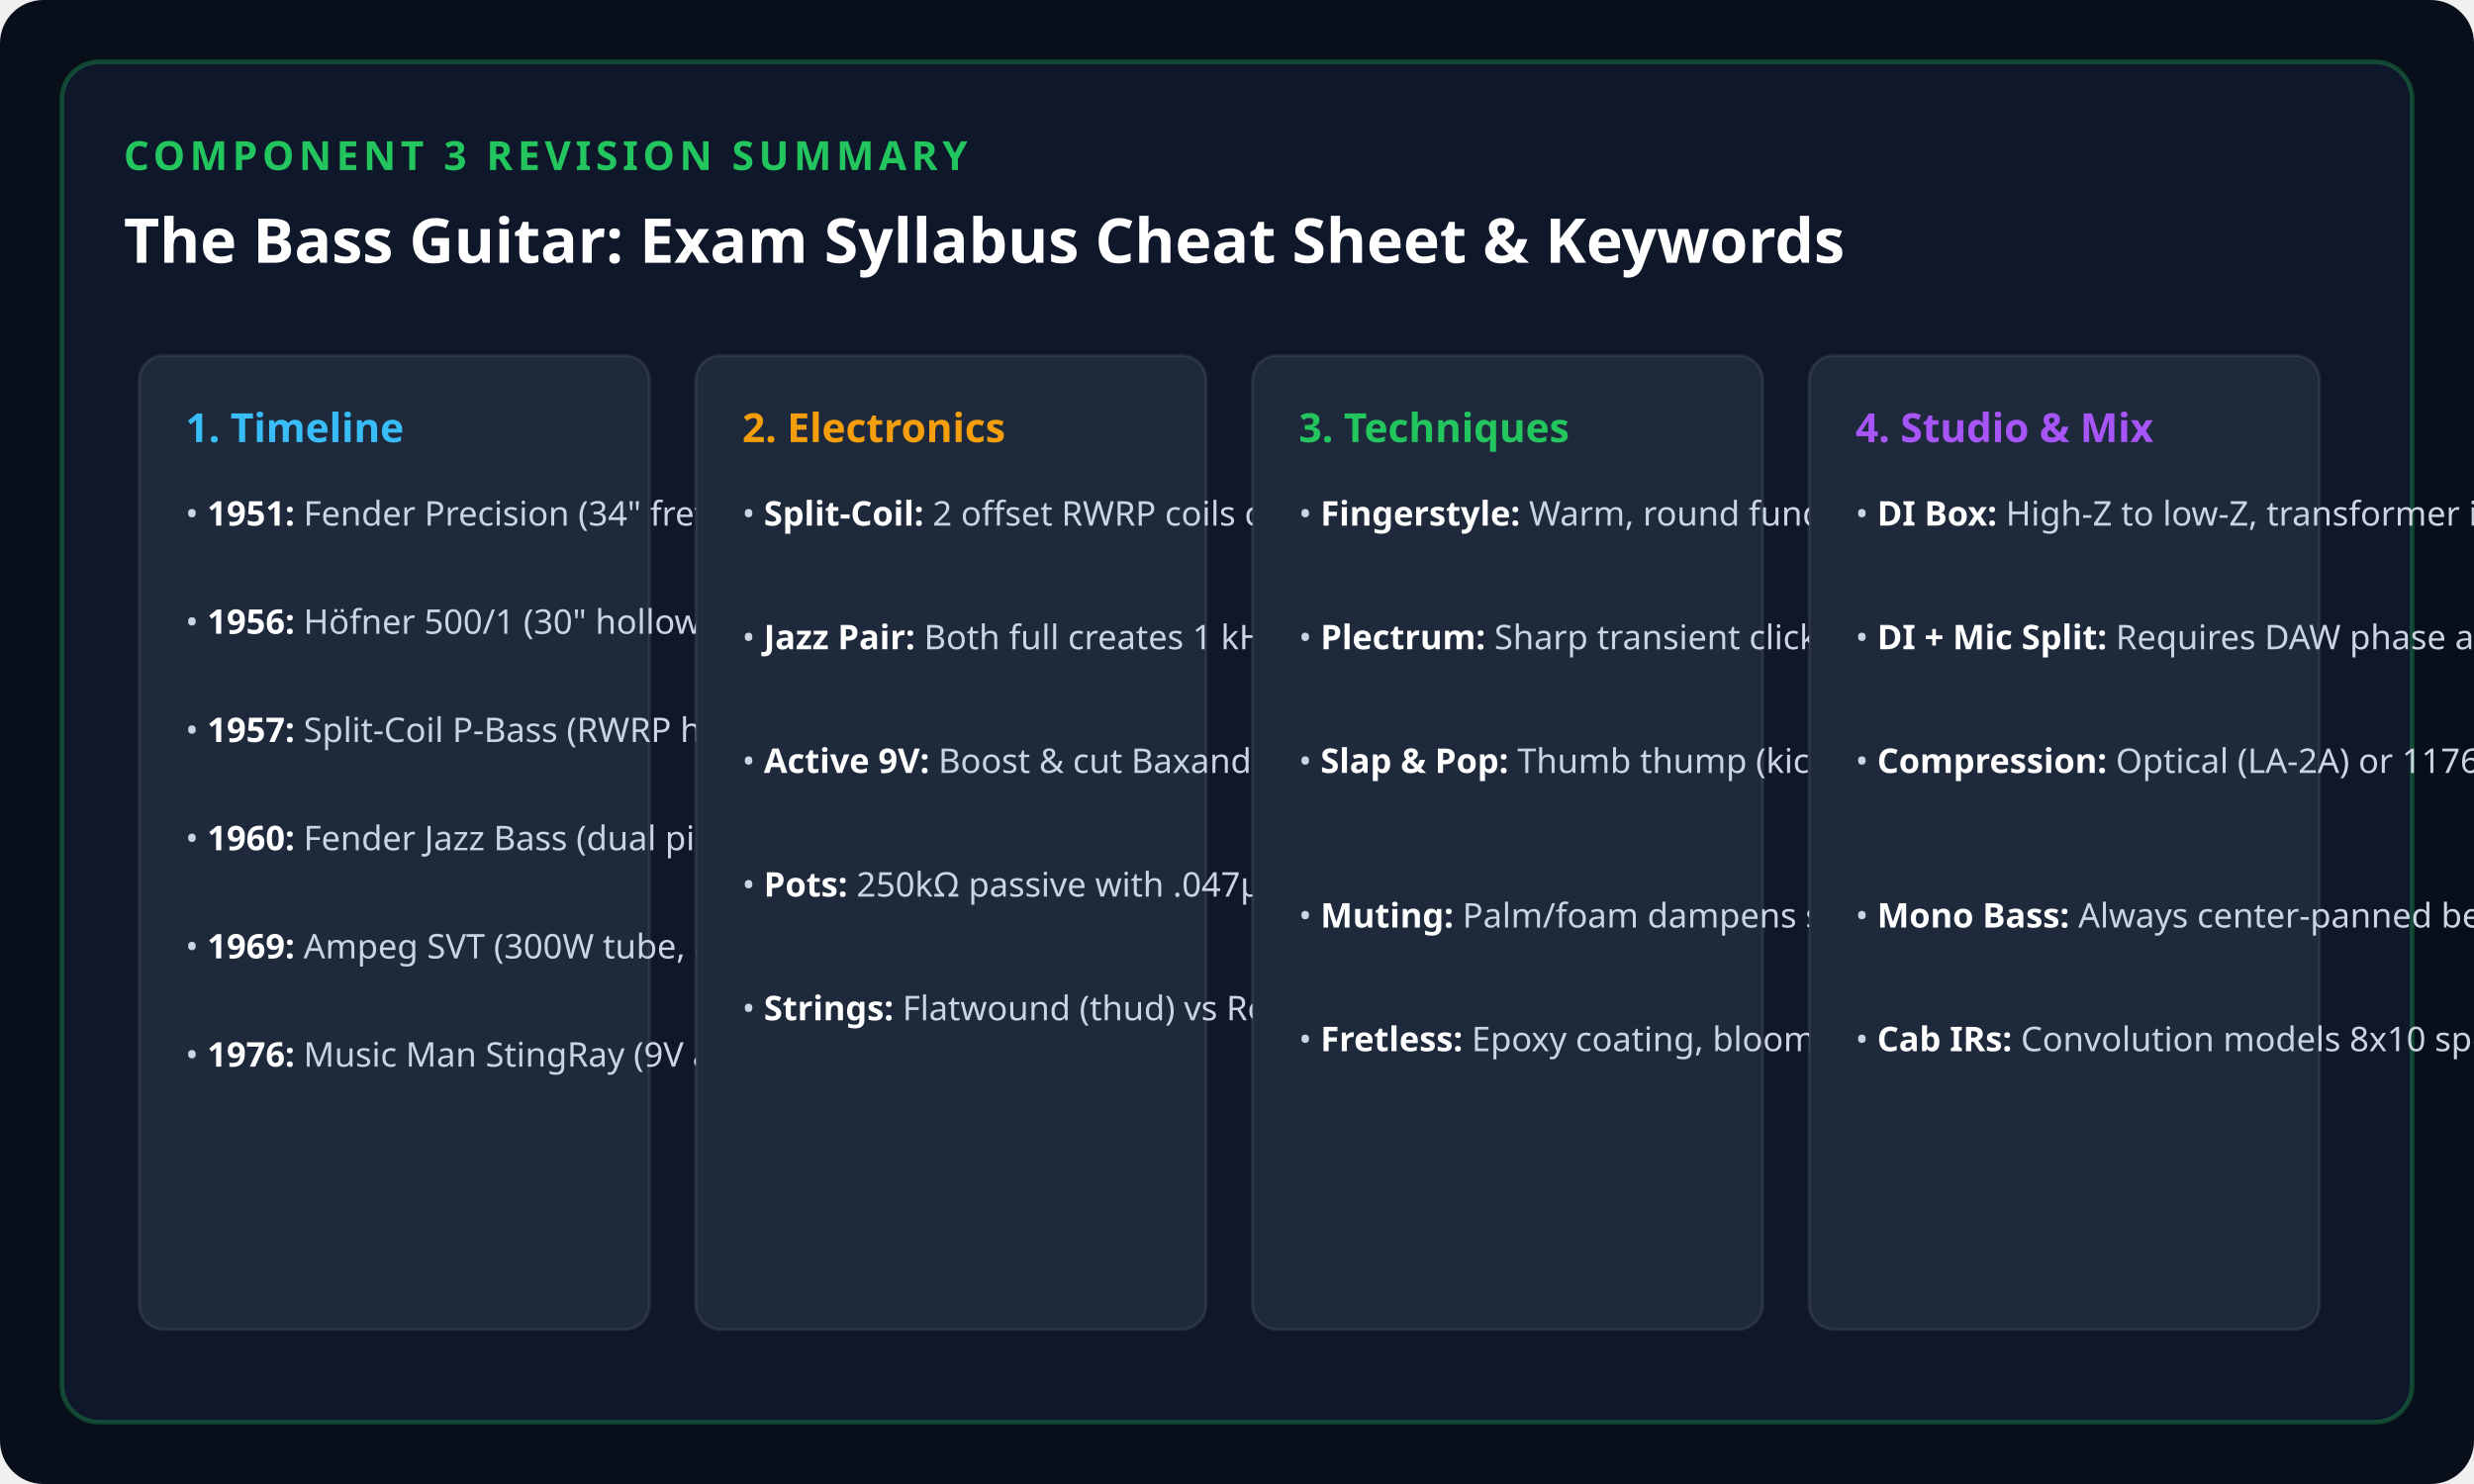
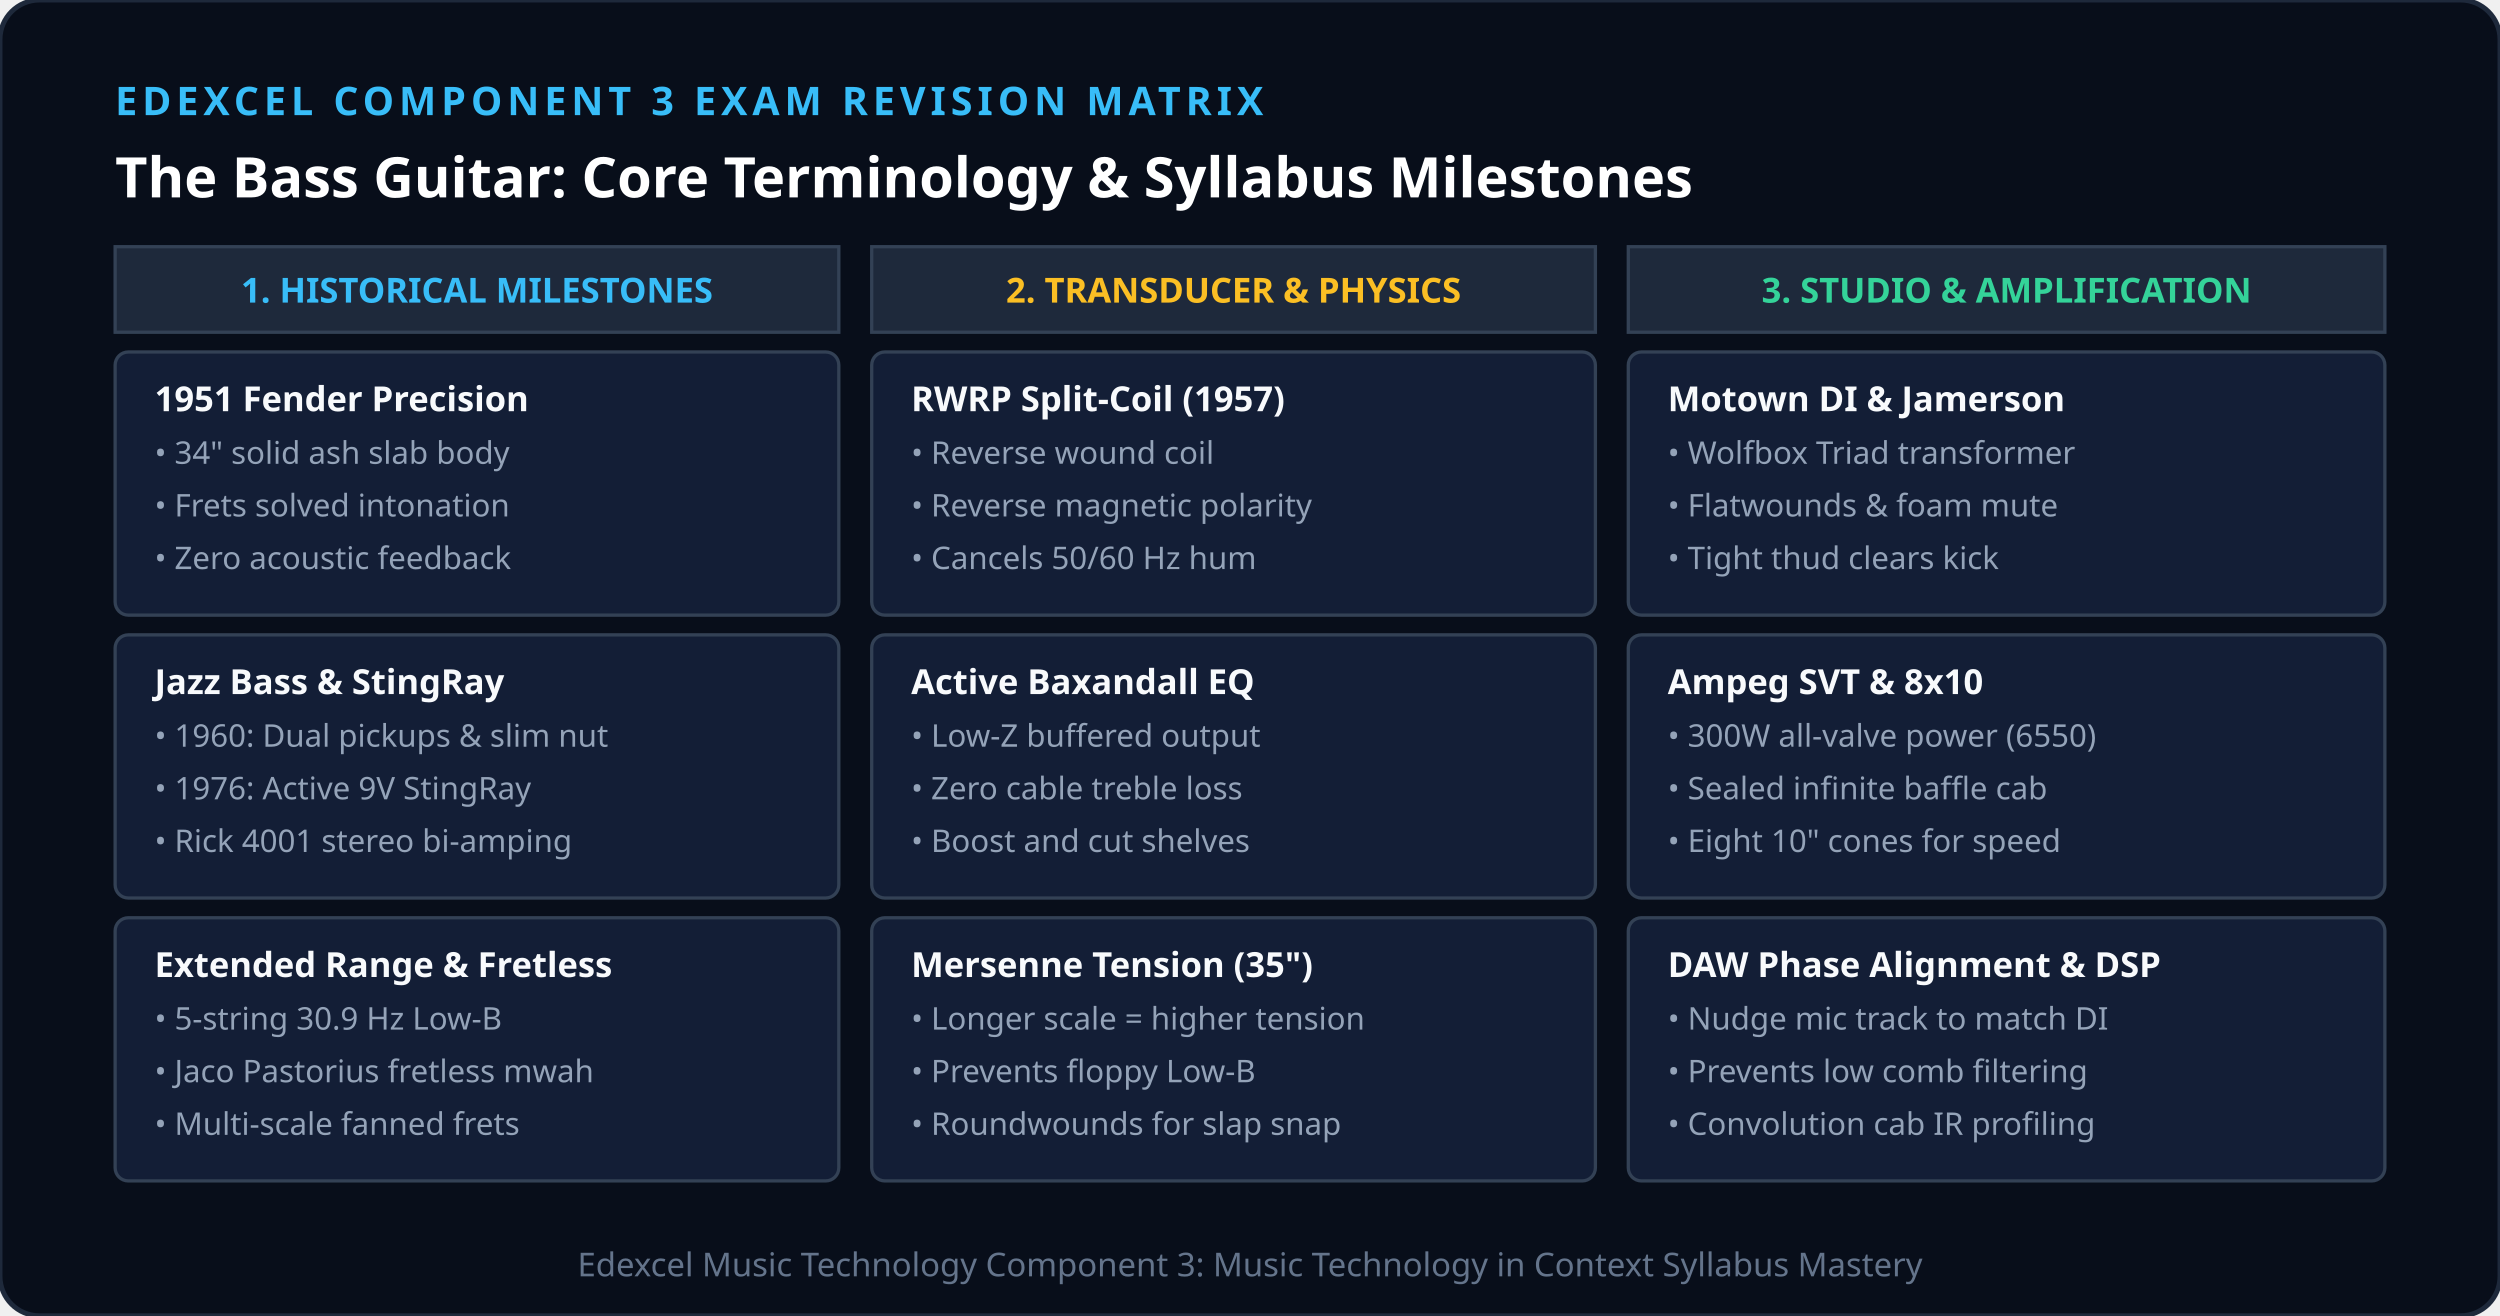
- <svg xmlns="http://www.w3.org/2000/svg" viewBox="0 0 800 480" width="100%" height="100%">
-   <rect width="800" height="480" fill="#080e1a" rx="14" />
-   <rect x="20" y="20" width="760" height="440" fill="#0f172a" stroke="rgba(34,197,94,0.3)" stroke-width="1.5" rx="12" />
-   <text x="40" y="55" fill="#22c55e" font-family="system-ui, sans-serif" font-size="13" font-weight="800" letter-spacing="1.5">COMPONENT 3 REVISION SUMMARY</text>
-   <text x="40" y="85" fill="#ffffff" font-family="system-ui, sans-serif" font-size="20" font-weight="900">The Bass Guitar: Exam Syllabus Cheat Sheet &amp; Keywords</text>
-   <g transform="translate(45, 115)">
-     <rect x="0" y="0" width="165" height="315" fill="#1e293b" rx="8" stroke="rgba(255,255,255,0.08)" />
-     <text x="15" y="28" fill="#38bdf8" font-family="system-ui, sans-serif" font-size="13" font-weight="800">1. Timeline</text>
-     <text x="15" y="55" fill="#cbd5e1" font-family="system-ui, sans-serif" font-size="11">• <tspan fill="#ffffff" font-weight="700">1951:</tspan> Fender Precision (34" fretted solidbody)</text>
-     <text x="15" y="90" fill="#cbd5e1" font-family="system-ui, sans-serif" font-size="11">• <tspan fill="#ffffff" font-weight="700">1956:</tspan> Höfner 500/1 (30" hollow violin)</text>
-     <text x="15" y="125" fill="#cbd5e1" font-family="system-ui, sans-serif" font-size="11">• <tspan fill="#ffffff" font-weight="700">1957:</tspan> Split-Coil P-Bass (RWRP hum-free)</text>
-     <text x="15" y="160" fill="#cbd5e1" font-family="system-ui, sans-serif" font-size="11">• <tspan fill="#ffffff" font-weight="700">1960:</tspan> Fender Jazz Bass (dual pickups, narrow neck)</text>
-     <text x="15" y="195" fill="#cbd5e1" font-family="system-ui, sans-serif" font-size="11">• <tspan fill="#ffffff" font-weight="700">1969:</tspan> Ampeg SVT (300W tube, 8x10 cab)</text>
-     <text x="15" y="230" fill="#cbd5e1" font-family="system-ui, sans-serif" font-size="11">• <tspan fill="#ffffff" font-weight="700">1976:</tspan> Music Man StingRay (9V active EQ)</text>
-     <rect x="180" y="0" width="165" height="315" fill="#1e293b" rx="8" stroke="rgba(255,255,255,0.08)" />
-     <text x="195" y="28" fill="#f59e0b" font-family="system-ui, sans-serif" font-size="13" font-weight="800">2. Electronics</text>
-     <text x="195" y="55" fill="#cbd5e1" font-family="system-ui, sans-serif" font-size="11">• <tspan fill="#ffffff" font-weight="700">Split-Coil:</tspan> 2 offset RWRP coils cancel hum</text>
-     <text x="195" y="95" fill="#cbd5e1" font-family="system-ui, sans-serif" font-size="11">• <tspan fill="#ffffff" font-weight="700">Jazz Pair:</tspan> Both full creates 1 kHz mid scoop</text>
-     <text x="195" y="135" fill="#cbd5e1" font-family="system-ui, sans-serif" font-size="11">• <tspan fill="#ffffff" font-weight="700">Active 9V:</tspan> Boost &amp; cut Baxandall EQ, low-Z</text>
-     <text x="195" y="175" fill="#cbd5e1" font-family="system-ui, sans-serif" font-size="11">• <tspan fill="#ffffff" font-weight="700">Pots:</tspan> 250kΩ passive with .047μF capacitor</text>
-     <text x="195" y="215" fill="#cbd5e1" font-family="system-ui, sans-serif" font-size="11">• <tspan fill="#ffffff" font-weight="700">Strings:</tspan> Flatwound (thud) vs Roundwound (zing)</text>
-     <rect x="360" y="0" width="165" height="315" fill="#1e293b" rx="8" stroke="rgba(255,255,255,0.08)" />
-     <text x="375" y="28" fill="#22c55e" font-family="system-ui, sans-serif" font-size="13" font-weight="800">3. Techniques</text>
-     <text x="375" y="55" fill="#cbd5e1" font-family="system-ui, sans-serif" font-size="11">• <tspan fill="#ffffff" font-weight="700">Fingerstyle:</tspan> Warm, round fundamental tone</text>
-     <text x="375" y="95" fill="#cbd5e1" font-family="system-ui, sans-serif" font-size="11">• <tspan fill="#ffffff" font-weight="700">Plectrum:</tspan> Sharp transient click, rock drive</text>
-     <text x="375" y="135" fill="#cbd5e1" font-family="system-ui, sans-serif" font-size="11">• <tspan fill="#ffffff" font-weight="700">Slap &amp; Pop:</tspan> Thumb thump (kick) + finger snap (snare)</text>
-     <text x="375" y="185" fill="#cbd5e1" font-family="system-ui, sans-serif" font-size="11">• <tspan fill="#ffffff" font-weight="700">Muting:</tspan> Palm/foam dampens sustain (Motown)</text>
-     <text x="375" y="225" fill="#cbd5e1" font-family="system-ui, sans-serif" font-size="11">• <tspan fill="#ffffff" font-weight="700">Fretless:</tspan> Epoxy coating, blooming "mwah" vibrato</text>
-     <rect x="540" y="0" width="165" height="315" fill="#1e293b" rx="8" stroke="rgba(255,255,255,0.08)" />
-     <text x="555" y="28" fill="#a855f7" font-family="system-ui, sans-serif" font-size="13" font-weight="800">4. Studio &amp; Mix</text>
-     <text x="555" y="55" fill="#cbd5e1" font-family="system-ui, sans-serif" font-size="11">• <tspan fill="#ffffff" font-weight="700">DI Box:</tspan> High-Z to low-Z, transformer isolation</text>
-     <text x="555" y="95" fill="#cbd5e1" font-family="system-ui, sans-serif" font-size="11">• <tspan fill="#ffffff" font-weight="700">DI + Mic Split:</tspan> Requires DAW phase alignment</text>
-     <text x="555" y="135" fill="#cbd5e1" font-family="system-ui, sans-serif" font-size="11">• <tspan fill="#ffffff" font-weight="700">Compression:</tspan> Optical (LA-2A) or 1176 smooths dynamics</text>
-     <text x="555" y="185" fill="#cbd5e1" font-family="system-ui, sans-serif" font-size="11">• <tspan fill="#ffffff" font-weight="700">Mono Bass:</tspan> Always center-panned below 150 Hz</text>
-     <text x="555" y="225" fill="#cbd5e1" font-family="system-ui, sans-serif" font-size="11">• <tspan fill="#ffffff" font-weight="700">Cab IRs:</tspan> Convolution models 8x10 speaker cone</text>
+ <svg xmlns="http://www.w3.org/2000/svg" viewBox="0 0 760 400" width="100%" height="100%">
+   <rect width="760" height="400" rx="12" fill="#080e1a" stroke="#1e293b" stroke-width="1.5" />
+   <text x="35" y="35" fill="#38bdf8" font-family="system-ui, sans-serif" font-size="12" font-weight="800" letter-spacing="1.5">EDEXCEL COMPONENT 3 EXAM REVISION MATRIX</text>
+   <text x="35" y="60" fill="#ffffff" font-family="system-ui, sans-serif" font-size="17" font-weight="900">The Bass Guitar: Core Terminology &amp; Syllabus Milestones</text>
+   <g transform="translate(35, 75)">
+     <rect x="0" y="0" width="220" height="26" fill="#1e293b" stroke="#334155" />
+     <text x="110" y="17" fill="#38bdf8" font-family="system-ui, sans-serif" font-size="10.5" font-weight="800" text-anchor="middle">1. HISTORICAL MILESTONES</text>
+     <rect x="230" y="0" width="220" height="26" fill="#1e293b" stroke="#334155" />
+     <text x="340" y="17" fill="#fbbf24" font-family="system-ui, sans-serif" font-size="10.5" font-weight="800" text-anchor="middle">2. TRANSDUCER &amp; PHYSICS</text>
+     <rect x="460" y="0" width="230" height="26" fill="#1e293b" stroke="#334155" />
+     <text x="575" y="17" fill="#34d399" font-family="system-ui, sans-serif" font-size="10.5" font-weight="800" text-anchor="middle">3. STUDIO &amp; AMPLIFICATION</text>
+     <g transform="translate(0, 32)">
+       <rect x="0" y="0" width="220" height="80" rx="4" fill="#131e36" stroke="#334155" />
+       <text x="12" y="18" fill="#f8fafc" font-family="system-ui, sans-serif" font-size="10.5" font-weight="700">1951 Fender Precision</text>
+       <text x="12" y="34" fill="#94a3b8" font-family="system-ui, sans-serif" font-size="9.5">• 34" solid ash slab body</text>
+       <text x="12" y="50" fill="#94a3b8" font-family="system-ui, sans-serif" font-size="9.5">• Frets solved intonation</text>
+       <text x="12" y="66" fill="#94a3b8" font-family="system-ui, sans-serif" font-size="9.5">• Zero acoustic feedback</text>
+       <rect x="230" y="0" width="220" height="80" rx="4" fill="#131e36" stroke="#334155" />
+       <text x="242" y="18" fill="#f8fafc" font-family="system-ui, sans-serif" font-size="10.5" font-weight="700">RWRP Split-Coil (1957)</text>
+       <text x="242" y="34" fill="#94a3b8" font-family="system-ui, sans-serif" font-size="9.5">• Reverse wound coil</text>
+       <text x="242" y="50" fill="#94a3b8" font-family="system-ui, sans-serif" font-size="9.5">• Reverse magnetic polarity</text>
+       <text x="242" y="66" fill="#94a3b8" font-family="system-ui, sans-serif" font-size="9.5">• Cancels 50/60 Hz hum</text>
+       <rect x="460" y="0" width="230" height="80" rx="4" fill="#131e36" stroke="#334155" />
+       <text x="472" y="18" fill="#f8fafc" font-family="system-ui, sans-serif" font-size="10.5" font-weight="700">Motown DI &amp; Jamerson</text>
+       <text x="472" y="34" fill="#94a3b8" font-family="system-ui, sans-serif" font-size="9.5">• Wolfbox Triad transformer</text>
+       <text x="472" y="50" fill="#94a3b8" font-family="system-ui, sans-serif" font-size="9.5">• Flatwounds &amp; foam mute</text>
+       <text x="472" y="66" fill="#94a3b8" font-family="system-ui, sans-serif" font-size="9.5">• Tight thud clears kick</text>
+     </g>
+     <g transform="translate(0, 118)">
+       <rect x="0" y="0" width="220" height="80" rx="4" fill="#131e36" stroke="#334155" />
+       <text x="12" y="18" fill="#f8fafc" font-family="system-ui, sans-serif" font-size="10.5" font-weight="700">Jazz Bass &amp; StingRay</text>
+       <text x="12" y="34" fill="#94a3b8" font-family="system-ui, sans-serif" font-size="9.5">• 1960: Dual pickups &amp; slim nut</text>
+       <text x="12" y="50" fill="#94a3b8" font-family="system-ui, sans-serif" font-size="9.5">• 1976: Active 9V StingRay</text>
+       <text x="12" y="66" fill="#94a3b8" font-family="system-ui, sans-serif" font-size="9.5">• Rick 4001 stereo bi-amping</text>
+       <rect x="230" y="0" width="220" height="80" rx="4" fill="#131e36" stroke="#334155" />
+       <text x="242" y="18" fill="#f8fafc" font-family="system-ui, sans-serif" font-size="10.5" font-weight="700">Active Baxandall EQ</text>
+       <text x="242" y="34" fill="#94a3b8" font-family="system-ui, sans-serif" font-size="9.5">• Low-Z buffered output</text>
+       <text x="242" y="50" fill="#94a3b8" font-family="system-ui, sans-serif" font-size="9.5">• Zero cable treble loss</text>
+       <text x="242" y="66" fill="#94a3b8" font-family="system-ui, sans-serif" font-size="9.5">• Boost and cut shelves</text>
+       <rect x="460" y="0" width="230" height="80" rx="4" fill="#131e36" stroke="#334155" />
+       <text x="472" y="18" fill="#f8fafc" font-family="system-ui, sans-serif" font-size="10.5" font-weight="700">Ampeg SVT &amp; 8x10</text>
+       <text x="472" y="34" fill="#94a3b8" font-family="system-ui, sans-serif" font-size="9.5">• 300W all-valve power (6550)</text>
+       <text x="472" y="50" fill="#94a3b8" font-family="system-ui, sans-serif" font-size="9.5">• Sealed infinite baffle cab</text>
+       <text x="472" y="66" fill="#94a3b8" font-family="system-ui, sans-serif" font-size="9.5">• Eight 10" cones for speed</text>
+     </g>
+     <g transform="translate(0, 204)">
+       <rect x="0" y="0" width="220" height="80" rx="4" fill="#131e36" stroke="#334155" />
+       <text x="12" y="18" fill="#f8fafc" font-family="system-ui, sans-serif" font-size="10.5" font-weight="700">Extended Range &amp; Fretless</text>
+       <text x="12" y="34" fill="#94a3b8" font-family="system-ui, sans-serif" font-size="9.5">• 5-string 30.9 Hz Low-B</text>
+       <text x="12" y="50" fill="#94a3b8" font-family="system-ui, sans-serif" font-size="9.5">• Jaco Pastorius fretless mwah</text>
+       <text x="12" y="66" fill="#94a3b8" font-family="system-ui, sans-serif" font-size="9.5">• Multi-scale fanned frets</text>
+       <rect x="230" y="0" width="220" height="80" rx="4" fill="#131e36" stroke="#334155" />
+       <text x="242" y="18" fill="#f8fafc" font-family="system-ui, sans-serif" font-size="10.5" font-weight="700">Mersenne Tension (35")</text>
+       <text x="242" y="34" fill="#94a3b8" font-family="system-ui, sans-serif" font-size="9.5">• Longer scale = higher tension</text>
+       <text x="242" y="50" fill="#94a3b8" font-family="system-ui, sans-serif" font-size="9.5">• Prevents floppy Low-B</text>
+       <text x="242" y="66" fill="#94a3b8" font-family="system-ui, sans-serif" font-size="9.5">• Roundwounds for slap snap</text>
+       <rect x="460" y="0" width="230" height="80" rx="4" fill="#131e36" stroke="#334155" />
+       <text x="472" y="18" fill="#f8fafc" font-family="system-ui, sans-serif" font-size="10.5" font-weight="700">DAW Phase Alignment &amp; DSP</text>
+       <text x="472" y="34" fill="#94a3b8" font-family="system-ui, sans-serif" font-size="9.5">• Nudge mic track to match DI</text>
+       <text x="472" y="50" fill="#94a3b8" font-family="system-ui, sans-serif" font-size="9.5">• Prevents low comb filtering</text>
+       <text x="472" y="66" fill="#94a3b8" font-family="system-ui, sans-serif" font-size="9.5">• Convolution cab IR profiling</text>
+     </g>
  </g>
+   <text x="380" y="388" fill="#64748b" font-family="system-ui, sans-serif" font-size="10" text-anchor="middle">Edexcel Music Technology Component 3: Music Technology in Context Syllabus Mastery</text>
</svg>
